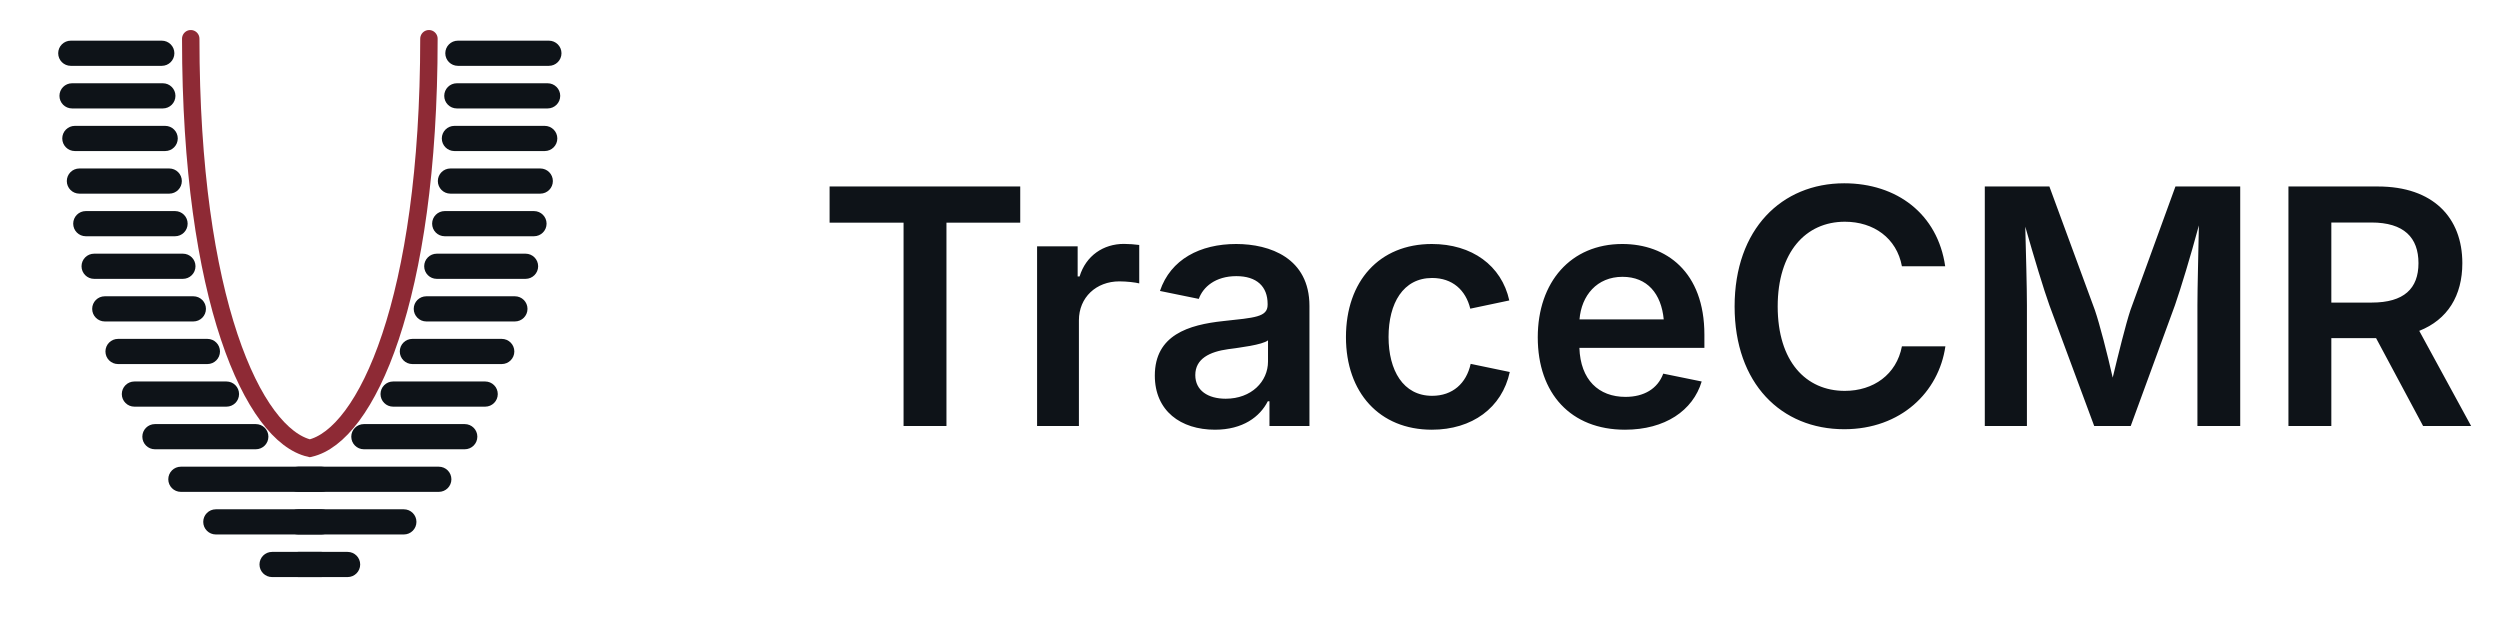
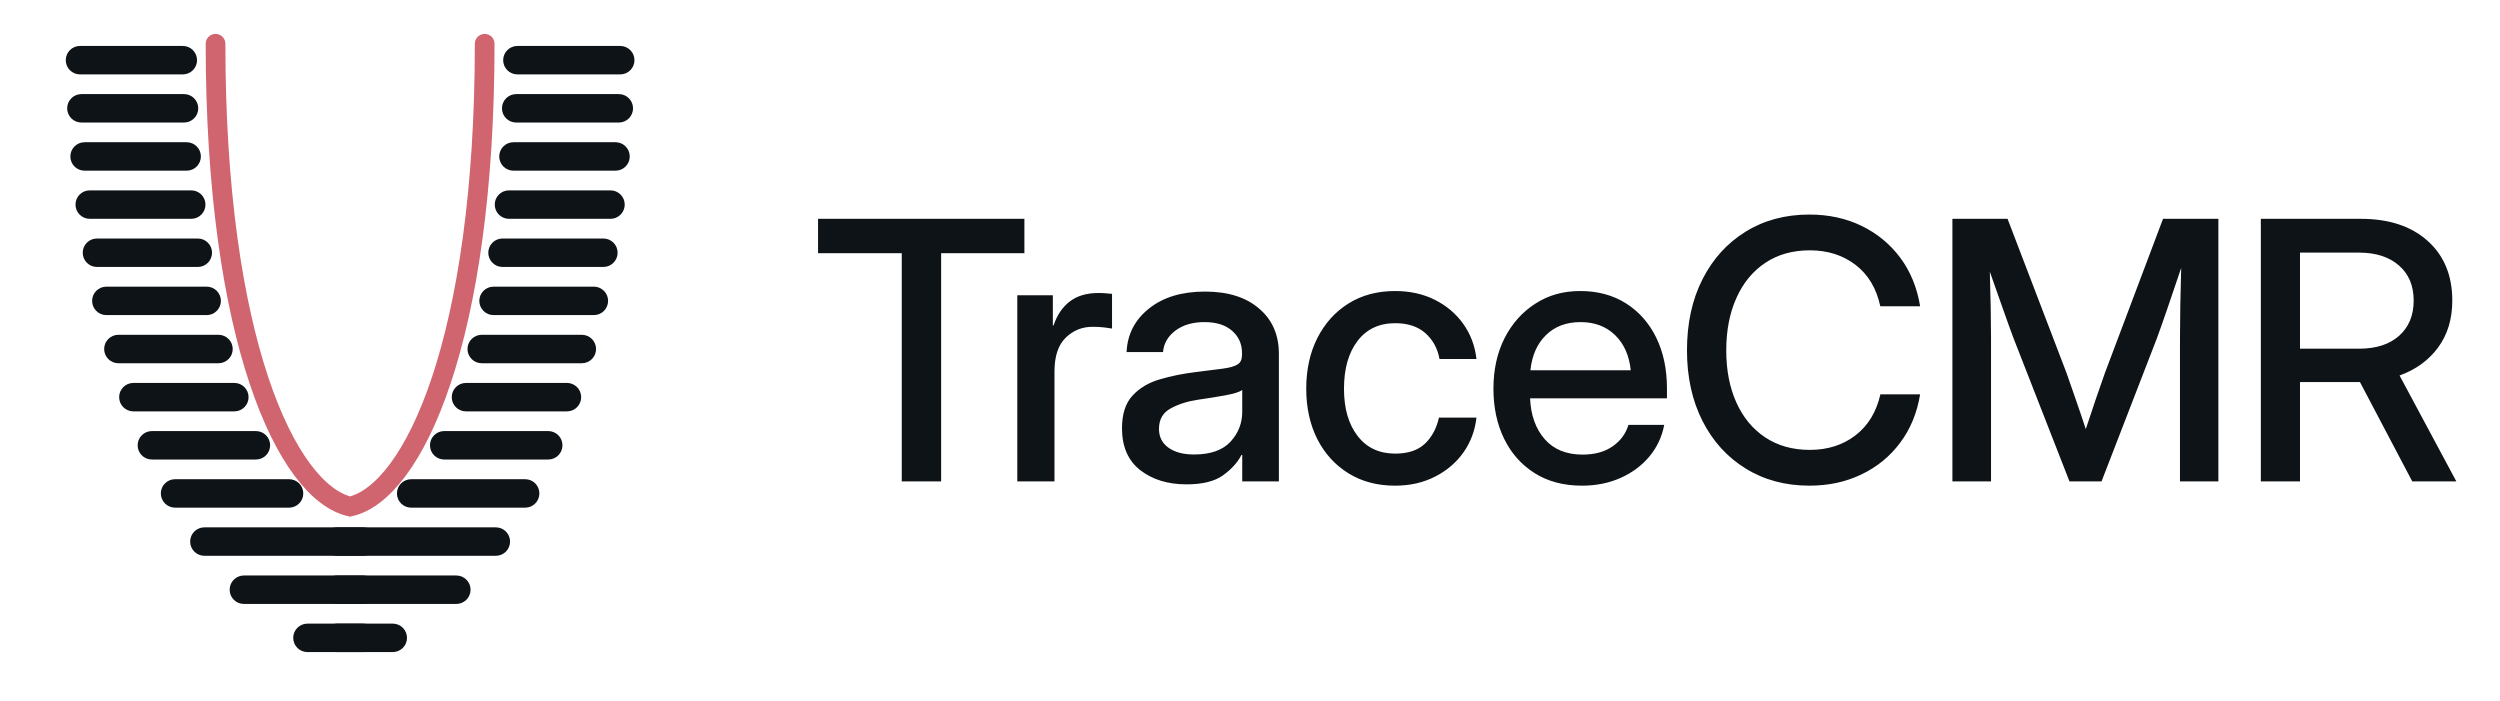
- <svg xmlns="http://www.w3.org/2000/svg" viewBox="0 0 258.2 64" role="img" aria-label="TraceCMR">
-   <rect x="6.01" y="4.20" width="12.00" height="2.6" rx="1.3" fill="#0E1318" />
-   <rect x="45.99" y="4.20" width="12.00" height="2.6" rx="1.3" fill="#0E1318" />
-   <rect x="6.14" y="8.60" width="11.98" height="2.6" rx="1.3" fill="#0E1318" />
-   <rect x="45.88" y="8.60" width="11.98" height="2.6" rx="1.3" fill="#0E1318" />
-   <rect x="6.43" y="13.00" width="11.93" height="2.6" rx="1.3" fill="#0E1318" />
-   <rect x="45.63" y="13.00" width="11.93" height="2.6" rx="1.3" fill="#0E1318" />
-   <rect x="6.90" y="17.40" width="11.88" height="2.6" rx="1.3" fill="#0E1318" />
-   <rect x="45.22" y="17.40" width="11.88" height="2.6" rx="1.3" fill="#0E1318" />
-   <rect x="7.56" y="21.80" width="11.82" height="2.6" rx="1.3" fill="#0E1318" />
-   <rect x="44.63" y="21.80" width="11.82" height="2.6" rx="1.3" fill="#0E1318" />
-   <rect x="8.42" y="26.20" width="11.77" height="2.6" rx="1.3" fill="#0E1318" />
-   <rect x="43.81" y="26.20" width="11.77" height="2.6" rx="1.3" fill="#0E1318" />
-   <rect x="9.52" y="30.60" width="11.75" height="2.6" rx="1.3" fill="#0E1318" />
-   <rect x="42.73" y="30.60" width="11.75" height="2.6" rx="1.3" fill="#0E1318" />
-   <rect x="10.89" y="35.00" width="11.83" height="2.6" rx="1.3" fill="#0E1318" />
-   <rect x="41.29" y="35.00" width="11.83" height="2.6" rx="1.3" fill="#0E1318" />
-   <rect x="12.58" y="39.40" width="12.11" height="2.6" rx="1.3" fill="#0E1318" />
-   <rect x="39.30" y="39.40" width="12.11" height="2.6" rx="1.3" fill="#0E1318" />
-   <rect x="14.70" y="43.80" width="13.02" height="2.6" rx="1.3" fill="#0E1318" />
-   <rect x="36.28" y="43.80" width="13.02" height="2.6" rx="1.3" fill="#0E1318" />
-   <rect x="17.38" y="48.20" width="17.12" height="2.6" rx="1.3" fill="#0E1318" />
-   <rect x="29.50" y="48.20" width="17.12" height="2.6" rx="1.3" fill="#0E1318" />
-   <rect x="20.99" y="52.60" width="13.51" height="2.6" rx="1.3" fill="#0E1318" />
-   <rect x="29.50" y="52.60" width="13.51" height="2.6" rx="1.3" fill="#0E1318" />
-   <rect x="26.80" y="57.00" width="7.70" height="2.6" rx="1.3" fill="#0E1318" />
-   <rect x="29.50" y="57.00" width="7.70" height="2.6" rx="1.3" fill="#0E1318" />
-   <path d="M19.70 4.00C19.70 31.00 26.19 44.98 32.00 46.30C37.81 44.98 44.30 31.00 44.30 4.00" fill="none" stroke="#8E2A35" stroke-width="1.8" stroke-linecap="round" pathLength="100" />
-   <path d="M85.68 23.00 L93.32 23.00 L93.32 44.00 L97.75 44.00 L97.75 23.00 L105.37 23.00 L105.37 19.26 L85.68 19.26 L85.68 23.00 Z M107.11 44.00 L111.43 44.00 L111.43 33.08 C111.43 30.72 113.21 29.06 115.61 29.06 C116.38 29.06 117.29 29.17 117.66 29.27 L117.66 25.30 C117.24 25.24 116.56 25.19 116.08 25.19 C113.96 25.19 112.16 26.40 111.50 28.55 L111.30 28.55 L111.30 25.44 L107.11 25.44 L107.11 44.00 Z M125.48 44.38 C128.37 44.38 130.13 43.04 130.94 41.44 L131.11 41.44 L131.11 44.00 L135.24 44.00 L135.24 31.60 C135.24 26.65 131.16 25.20 127.67 25.20 C123.95 25.20 120.90 26.78 119.80 30.05 L123.81 30.87 C124.25 29.64 125.53 28.52 127.69 28.52 C129.80 28.52 130.92 29.59 130.92 31.40 L130.92 31.48 C130.92 32.76 129.56 32.81 126.34 33.16 C122.76 33.54 119.27 34.60 119.27 38.79 C119.27 42.44 121.95 44.38 125.48 44.38 Z M126.59 41.18 C124.77 41.18 123.45 40.34 123.45 38.74 C123.45 37.05 124.92 36.33 126.86 36.06 C127.97 35.91 130.38 35.62 130.96 35.15 L130.96 37.34 C130.96 39.40 129.25 41.18 126.59 41.18 Z M147.88 44.38 C152.04 44.38 155.13 42.12 155.93 38.42 L151.89 37.58 C151.45 39.59 150.03 40.88 147.91 40.88 C144.91 40.88 143.41 38.24 143.41 34.80 C143.41 31.33 144.91 28.71 147.91 28.71 C150.00 28.71 151.38 29.95 151.85 31.88 L155.88 31.03 C155.08 27.41 152.01 25.20 147.88 25.20 C142.46 25.20 139.01 29.04 139.01 34.82 C139.01 40.53 142.46 44.38 147.88 44.38 Z M167.83 44.38 C171.96 44.38 174.85 42.41 175.75 39.40 L171.78 38.59 C171.20 40.16 169.78 40.99 167.88 40.99 C165.11 40.99 163.23 39.23 163.12 35.93 L176.03 35.93 L176.03 34.57 C176.03 28.06 172.08 25.20 167.55 25.20 C162.24 25.20 158.82 29.12 158.82 34.84 C158.82 40.65 162.24 44.38 167.83 44.38 Z M163.13 32.99 C163.33 30.52 164.93 28.59 167.57 28.59 C170.14 28.59 171.58 30.34 171.83 32.99 L163.13 32.99 Z M190.47 44.33 C196.32 44.33 200.24 40.50 200.92 35.77 L196.43 35.77 C195.87 38.69 193.48 40.37 190.53 40.37 C186.51 40.37 183.60 37.33 183.60 31.65 C183.60 26.04 186.49 22.90 190.54 22.90 C193.50 22.90 195.89 24.58 196.43 27.50 L200.90 27.50 C200.12 22.09 195.90 18.93 190.47 18.93 C184.02 18.93 179.15 23.65 179.15 31.65 C179.15 39.62 183.97 44.33 190.47 44.33 Z M204.99 44.00 L209.34 44.00 L209.34 31.52 C209.34 29.64 209.24 26.22 209.17 23.41 C210.08 26.60 211.08 29.91 211.66 31.52 L216.29 44.00 L220.06 44.00 L224.63 31.52 C225.21 29.85 226.25 26.45 227.10 23.28 C227.05 26.22 226.95 29.67 226.95 31.52 L226.95 44.00 L231.37 44.00 L231.37 19.26 L224.68 19.26 L220.03 32.03 C219.54 33.51 218.79 36.56 218.20 39.00 C217.64 36.53 216.86 33.49 216.36 32.03 L211.66 19.26 L204.99 19.26 L204.99 44.00 Z M236.35 44.00 L240.78 44.00 L240.78 34.92 L245.40 34.92 L250.26 44.00 L255.22 44.00 L249.86 34.17 C252.79 33.01 254.31 30.54 254.31 27.18 C254.31 22.47 251.29 19.26 245.59 19.26 L236.35 19.26 L236.35 44.00 Z M240.78 31.25 L240.78 22.98 L244.91 22.98 C248.29 22.98 249.78 24.54 249.78 27.18 C249.78 29.80 248.29 31.25 244.95 31.25 L240.78 31.25 Z" fill="#0E1318" />
+ <svg xmlns="http://www.w3.org/2000/svg" viewBox="0 0 228.5 64" role="img" aria-label="TraceCMR">
+   <g>
+     <rect x="6.01" y="4.20" width="12.00" height="2.6" rx="1.3" fill="#0E1318" />
+     <rect x="45.99" y="4.20" width="12.00" height="2.6" rx="1.3" fill="#0E1318" />
+     <rect x="6.14" y="8.60" width="11.98" height="2.6" rx="1.3" fill="#0E1318" />
+     <rect x="45.88" y="8.60" width="11.98" height="2.6" rx="1.3" fill="#0E1318" />
+     <rect x="6.43" y="13.00" width="11.93" height="2.6" rx="1.3" fill="#0E1318" />
+     <rect x="45.63" y="13.00" width="11.93" height="2.6" rx="1.3" fill="#0E1318" />
+     <rect x="6.90" y="17.40" width="11.88" height="2.6" rx="1.3" fill="#0E1318" />
+     <rect x="45.22" y="17.40" width="11.88" height="2.6" rx="1.3" fill="#0E1318" />
+     <rect x="7.56" y="21.80" width="11.82" height="2.6" rx="1.3" fill="#0E1318" />
+     <rect x="44.63" y="21.80" width="11.82" height="2.6" rx="1.3" fill="#0E1318" />
+     <rect x="8.42" y="26.20" width="11.77" height="2.6" rx="1.3" fill="#0E1318" />
+     <rect x="43.81" y="26.20" width="11.77" height="2.6" rx="1.3" fill="#0E1318" />
+     <rect x="9.52" y="30.60" width="11.75" height="2.6" rx="1.3" fill="#0E1318" />
+     <rect x="42.73" y="30.60" width="11.75" height="2.6" rx="1.3" fill="#0E1318" />
+     <rect x="10.89" y="35.00" width="11.83" height="2.6" rx="1.3" fill="#0E1318" />
+     <rect x="41.29" y="35.00" width="11.83" height="2.6" rx="1.3" fill="#0E1318" />
+     <rect x="12.58" y="39.40" width="12.11" height="2.6" rx="1.3" fill="#0E1318" />
+     <rect x="39.30" y="39.40" width="12.11" height="2.6" rx="1.3" fill="#0E1318" />
+     <rect x="14.70" y="43.80" width="13.02" height="2.6" rx="1.3" fill="#0E1318" />
+     <rect x="36.28" y="43.80" width="13.02" height="2.6" rx="1.3" fill="#0E1318" />
+     <rect x="17.38" y="48.20" width="17.12" height="2.6" rx="1.3" fill="#0E1318" />
+     <rect x="29.50" y="48.20" width="17.12" height="2.6" rx="1.3" fill="#0E1318" />
+     <rect x="20.99" y="52.60" width="13.51" height="2.6" rx="1.3" fill="#0E1318" />
+     <rect x="29.50" y="52.60" width="13.51" height="2.6" rx="1.3" fill="#0E1318" />
+     <rect x="26.80" y="57.00" width="7.70" height="2.6" rx="1.3" fill="#0E1318" />
+     <rect x="29.50" y="57.00" width="7.70" height="2.6" rx="1.3" fill="#0E1318" />
+     <path d="M19.70 4.00C19.70 31.00 26.19 44.98 32.00 46.30C37.81 44.98 44.30 31.00 44.30 4.00" fill="none" stroke="#D0646F" stroke-width="1.8" stroke-linecap="round" pathLength="100" />
+   </g>
+   <path d="M74.77 23.14V20.00H93.63V23.14H86.02V44.00H82.42V23.14ZM92.98 44.00V26.99H96.23V29.74H96.30Q96.76 28.34 97.77 27.56Q98.78 26.78 100.40 26.78Q100.79 26.78 101.11 26.81Q101.44 26.85 101.64 26.86V30.03Q101.45 29.99 100.95 29.93Q100.45 29.87 99.86 29.87Q98.42 29.87 97.40 30.87Q96.38 31.87 96.38 33.95V44.00ZM108.45 44.27Q105.90 44.27 104.23 42.98Q102.55 41.68 102.55 39.14Q102.55 37.20 103.51 36.16Q104.47 35.12 106.01 34.67Q107.54 34.22 109.27 34.01Q110.86 33.82 111.80 33.69Q112.73 33.56 113.13 33.30Q113.52 33.05 113.52 32.42V32.27Q113.52 31.03 112.62 30.24Q111.72 29.44 110.09 29.44Q108.46 29.44 107.43 30.22Q106.40 31.00 106.30 32.18H102.97Q103.08 29.74 105.02 28.20Q106.95 26.65 110.14 26.65Q113.28 26.65 115.08 28.20Q116.89 29.74 116.89 32.34V44.00H113.54V41.58H113.47Q112.94 42.61 111.79 43.44Q110.64 44.27 108.45 44.27ZM109.14 41.54Q111.39 41.54 112.47 40.37Q113.54 39.20 113.54 37.64V35.64Q113.20 35.91 112.01 36.13Q110.81 36.35 109.46 36.54Q108.06 36.75 107.00 37.33Q105.93 37.91 105.93 39.20Q105.93 40.30 106.80 40.92Q107.66 41.54 109.14 41.54ZM127.51 44.39Q125.07 44.39 123.25 43.26Q121.42 42.13 120.40 40.13Q119.39 38.12 119.39 35.53Q119.39 32.90 120.41 30.89Q121.43 28.88 123.25 27.74Q125.07 26.60 127.51 26.60Q129.54 26.60 131.14 27.40Q132.74 28.20 133.74 29.60Q134.74 31.00 134.95 32.81H131.57Q131.31 31.37 130.28 30.45Q129.25 29.54 127.52 29.54Q125.32 29.54 124.08 31.16Q122.84 32.79 122.84 35.53Q122.84 38.23 124.08 39.84Q125.32 41.46 127.52 41.46Q129.28 41.46 130.23 40.56Q131.18 39.67 131.52 38.17H134.95Q134.75 39.94 133.76 41.35Q132.76 42.76 131.15 43.57Q129.54 44.39 127.51 44.39ZM144.60 44.39Q142.07 44.39 140.26 43.24Q138.45 42.10 137.47 40.09Q136.50 38.09 136.50 35.53Q136.50 32.93 137.51 30.92Q138.53 28.91 140.32 27.76Q142.10 26.60 144.42 26.60Q146.84 26.60 148.62 27.73Q150.40 28.86 151.38 30.86Q152.36 32.87 152.36 35.50V36.41H139.85Q139.95 38.72 141.18 40.13Q142.41 41.55 144.65 41.55Q146.32 41.55 147.40 40.79Q148.48 40.04 148.84 38.83H152.11Q151.80 40.47 150.75 41.73Q149.69 42.99 148.10 43.69Q146.52 44.39 144.60 44.39ZM139.88 33.84H149.05Q148.84 31.81 147.61 30.62Q146.39 29.44 144.46 29.44Q142.52 29.44 141.31 30.62Q140.09 31.81 139.88 33.84ZM165.38 44.39Q162.08 44.39 159.55 42.82Q157.02 41.26 155.61 38.48Q154.19 35.69 154.19 32.02Q154.19 28.31 155.61 25.52Q157.02 22.74 159.54 21.18Q162.07 19.61 165.38 19.61Q168.01 19.61 170.14 20.64Q172.28 21.68 173.68 23.55Q175.08 25.43 175.50 27.99H171.86Q171.33 25.54 169.60 24.21Q167.86 22.88 165.42 22.88Q163.05 22.88 161.34 24.03Q159.63 25.17 158.71 27.23Q157.78 29.29 157.78 32.02Q157.78 34.74 158.70 36.78Q159.62 38.83 161.33 39.97Q163.05 41.12 165.42 41.12Q167.85 41.12 169.58 39.80Q171.31 38.48 171.87 36.04H175.50Q175.08 38.59 173.68 40.46Q172.28 42.34 170.14 43.36Q168.01 44.39 165.38 44.39ZM178.45 44.00V20.00H183.49L188.87 34.06Q189.19 34.98 189.71 36.47Q190.23 37.96 190.64 39.22Q191.05 37.96 191.56 36.47Q192.08 34.98 192.40 34.06L197.70 20.00H202.76V44.00H199.25V30.92Q199.25 29.63 199.28 27.92Q199.31 26.20 199.36 24.49Q198.70 26.44 198.11 28.17Q197.52 29.89 197.14 30.92L192.08 44.00H189.15L184.04 30.92Q183.67 29.94 183.10 28.32Q182.53 26.70 181.87 24.83Q181.91 26.48 181.95 28.09Q181.98 29.70 181.98 30.92V44.00ZM206.64 44.00V20.00H215.78Q219.63 20.00 221.88 22.01Q224.14 24.03 224.14 27.47Q224.14 29.99 222.85 31.75Q221.56 33.51 219.32 34.32L224.51 44.00H220.48L215.70 34.92Q215.62 34.92 215.53 34.92H210.22V44.00ZM210.22 31.87H215.63Q217.95 31.87 219.28 30.69Q220.61 29.50 220.61 27.47Q220.61 25.44 219.27 24.27Q217.93 23.09 215.62 23.09H210.22Z" fill="#0E1318" />
</svg>
